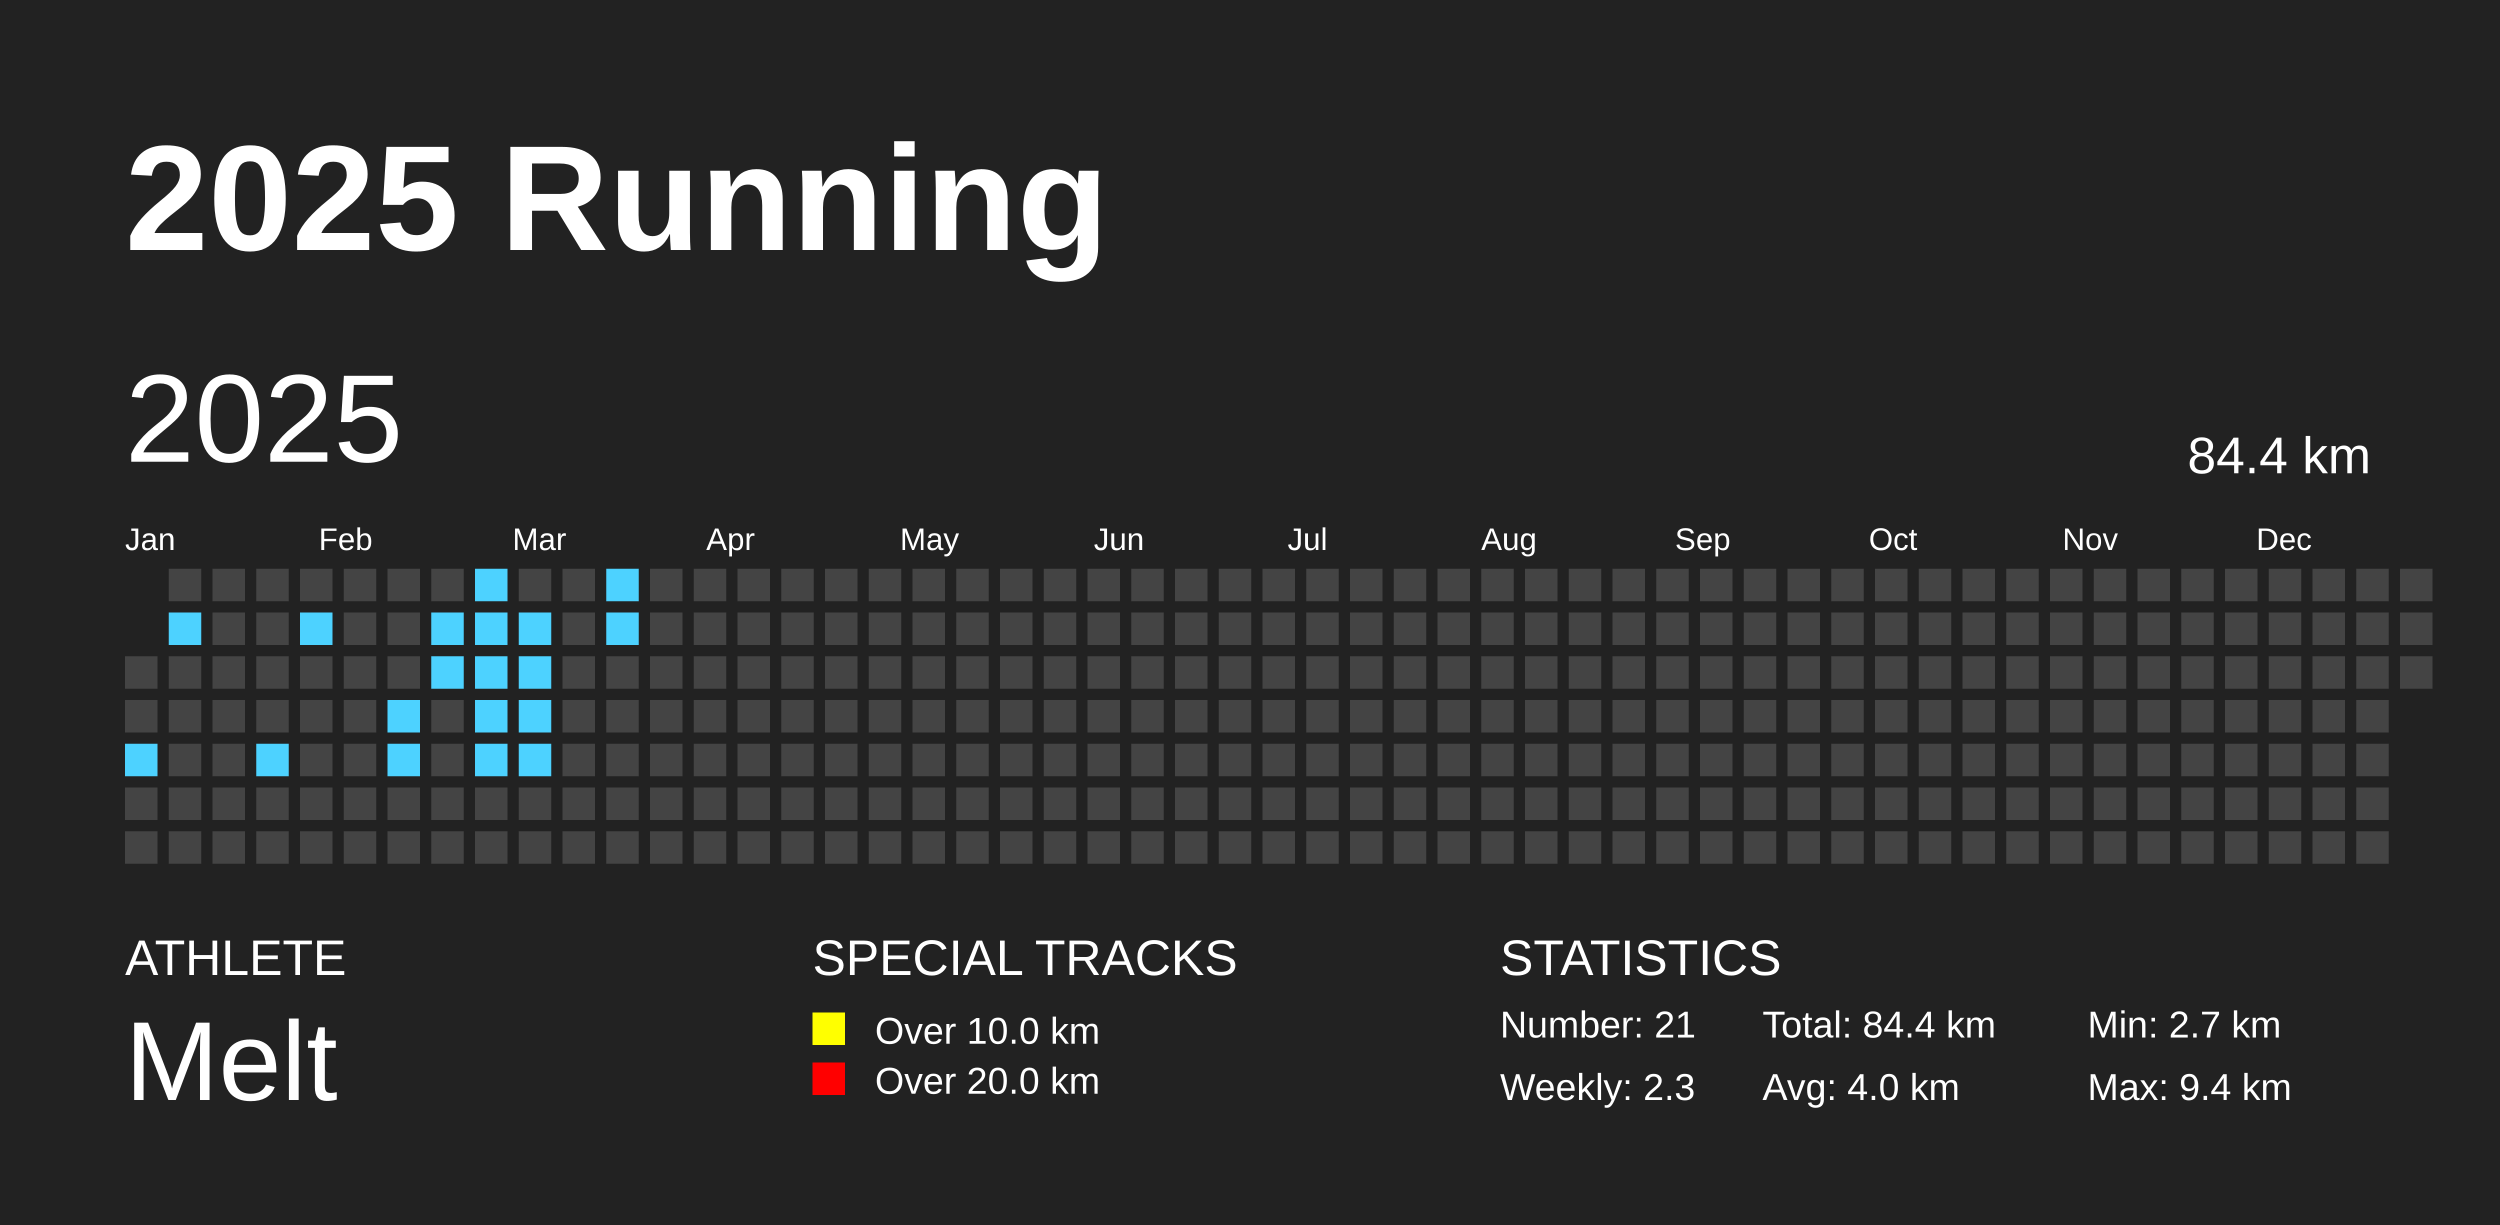
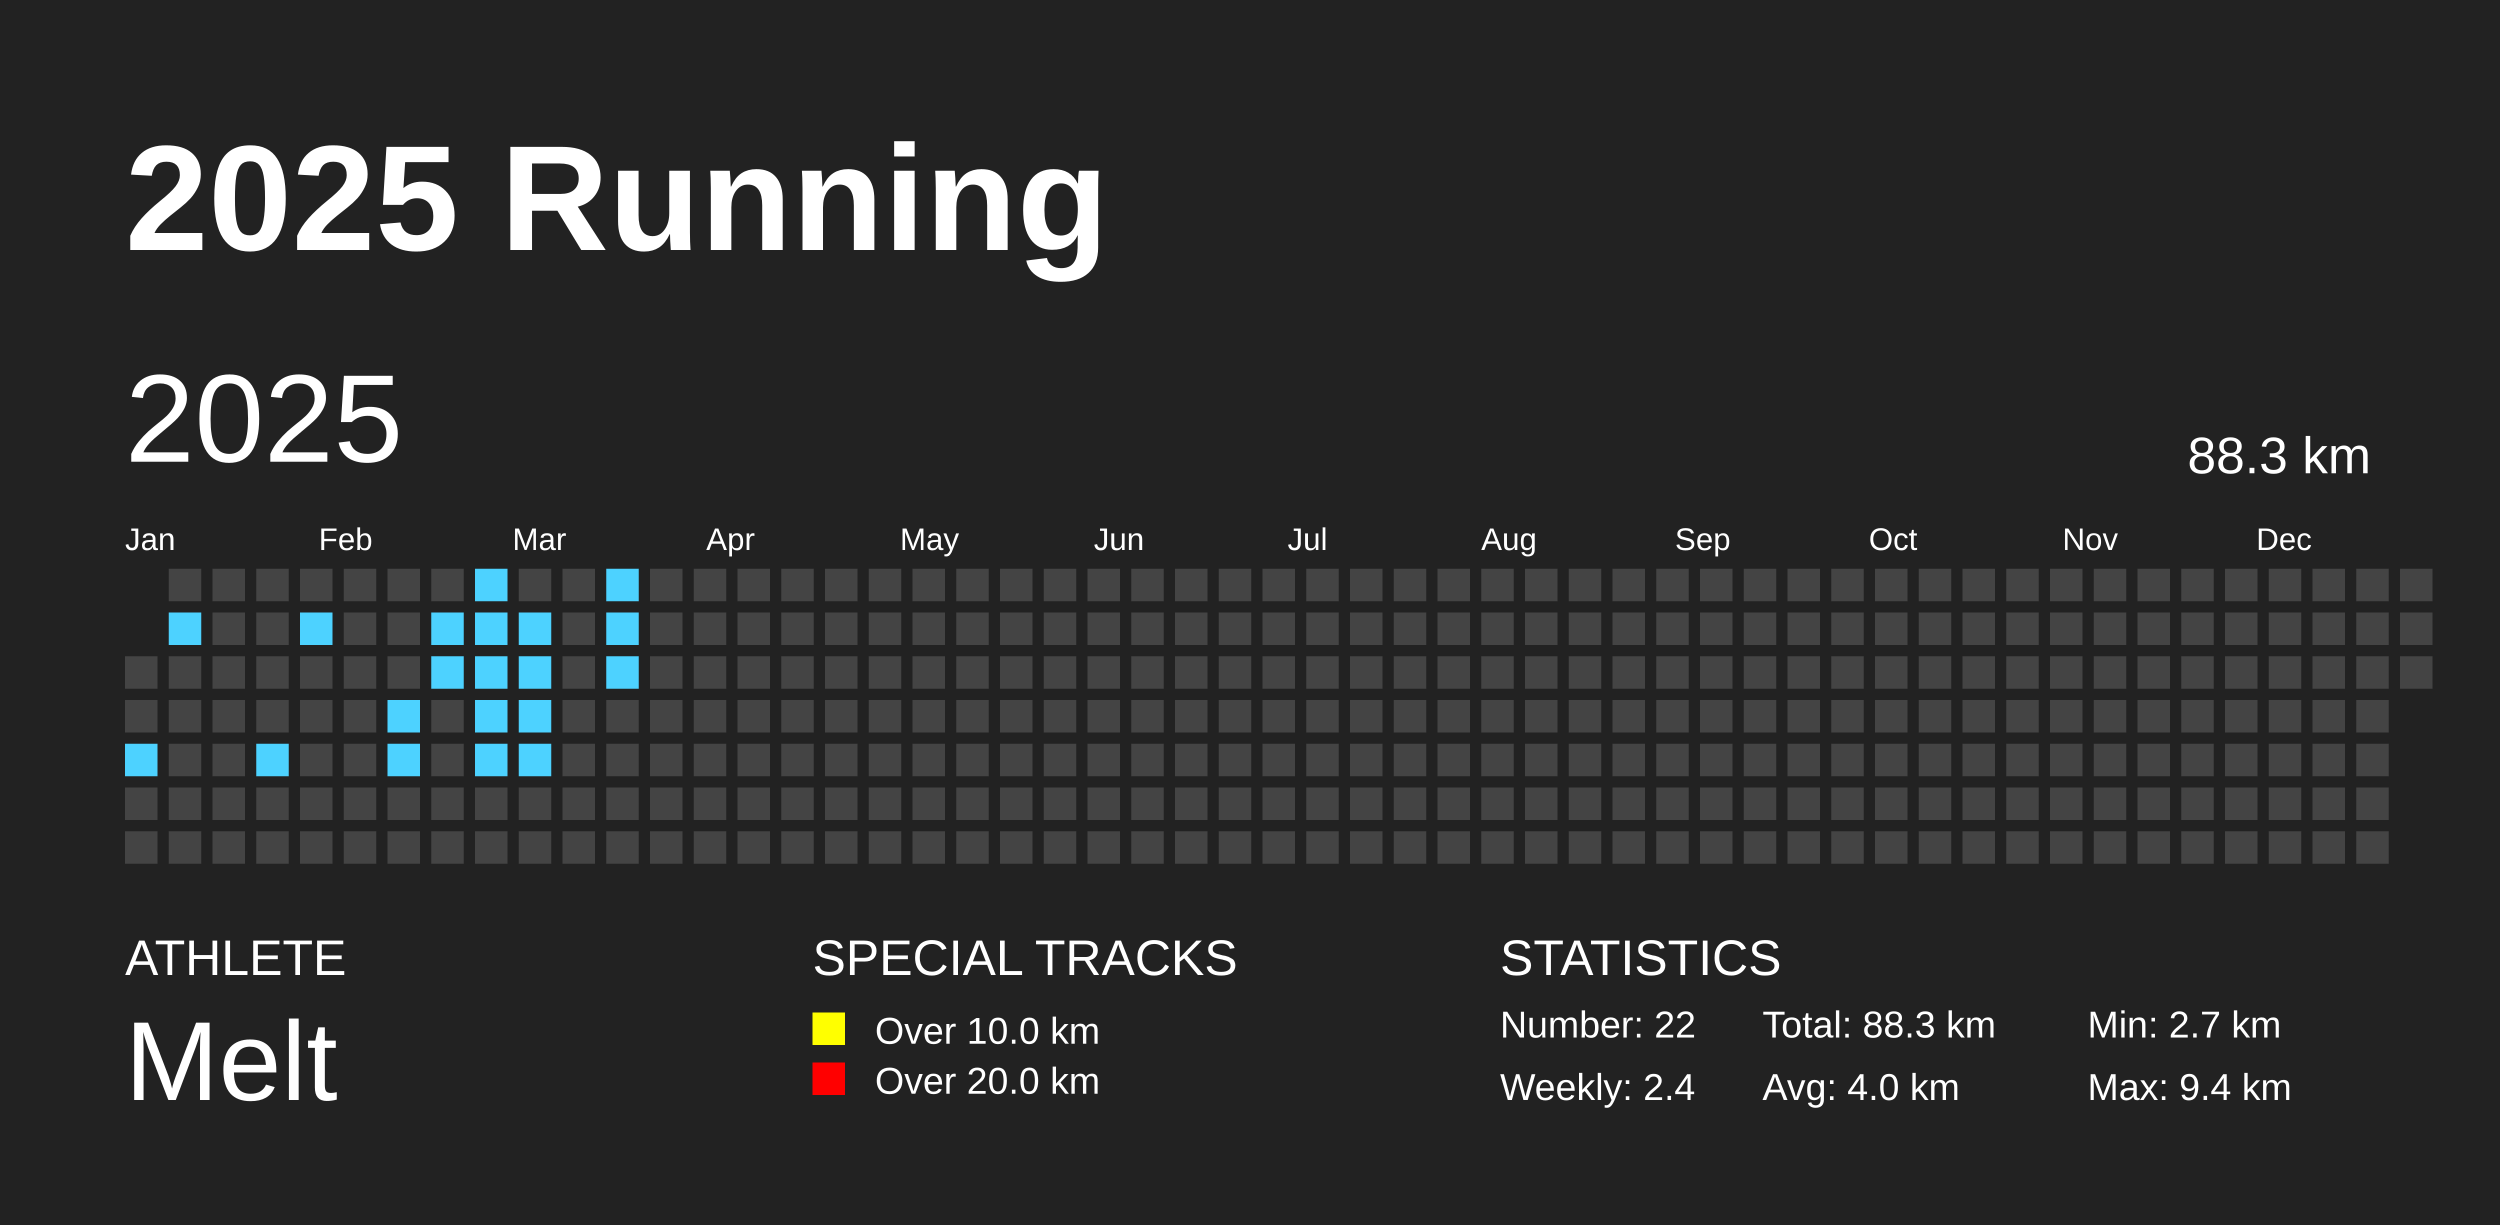
<svg xmlns="http://www.w3.org/2000/svg" baseProfile="full" height="98mm" version="1.1" viewBox="0,0,200,98" width="200mm">
  <defs />
  <rect fill="#222222" height="98" width="200" x="0" y="0" />
  <text fill="#FFFFFF" style="font-size:12px; font-family:Arial; font-weight:bold;" x="10" y="20">2025 Running</text>
  <text fill="#FFFFFF" style="font-size:4px; font-family:Arial" x="10" y="78">ATHLETE</text>
  <text fill="#FFFFFF" style="font-size:9px; font-family:Arial" x="10" y="88">Melt</text>
  <text fill="#FFFFFF" style="font-size:4px; font-family:Arial" x="65" y="78">SPECIAL TRACKS</text>
  <rect fill="yellow" height="2.6" width="2.6" x="65" y="81" />
  <text fill="#FFFFFF" style="font-size:3px; font-family:Arial" x="70" y="83.5">Over 10.0 km</text>
  <rect fill="red" height="2.6" width="2.6" x="65" y="85" />
  <text fill="#FFFFFF" style="font-size:3px; font-family:Arial" x="70" y="87.5">Over 20.0 km</text>
  <text fill="#FFFFFF" style="font-size:4px; font-family:Arial" x="120" y="78">STATISTICS</text>
-   <text fill="#FFFFFF" style="font-size:3px; font-family:Arial" x="120" y="83">Number: 21</text>
-   <text fill="#FFFFFF" style="font-size:3px; font-family:Arial" x="120" y="88">Weekly: 2.3</text>
-   <text fill="#FFFFFF" style="font-size:3px; font-family:Arial" x="141" y="83">Total: 84.4 km</text>
+   <text fill="#FFFFFF" style="font-size:3px; font-family:Arial" x="120" y="83">Number: 22</text>
+   <text fill="#FFFFFF" style="font-size:3px; font-family:Arial" x="120" y="88">Weekly: 2.4</text>
+   <text fill="#FFFFFF" style="font-size:3px; font-family:Arial" x="141" y="83">Total: 88.3 km</text>
  <text fill="#FFFFFF" style="font-size:3px; font-family:Arial" x="141" y="88">Avg: 4.0 km</text>
  <text fill="#FFFFFF" style="font-size:3px; font-family:Arial" x="167" y="83">Min: 2.7 km</text>
  <text fill="#FFFFFF" style="font-size:3px; font-family:Arial" x="167" y="88">Max: 9.4 km</text>
  <text dominant-baseline="hanging" fill="#FFFFFF" style="font-size:10.0px; font-family:Arial;" x="10" y="30">2025</text>
-   <text dominant-baseline="hanging" fill="#FFFFFF" style="font-size:4.125px; font-family:Arial;" x="175" y="35">84.4 km</text>
+   <text dominant-baseline="hanging" fill="#FFFFFF" style="font-size:4.125px; font-family:Arial;" x="175" y="35">88.3 km</text>
  <text fill="#FFFFFF" style="font-size:2.5px; font-family:Arial" x="10.0" y="44">Jan</text>
  <text fill="#FFFFFF" style="font-size:2.5px; font-family:Arial" x="25.5" y="44">Feb</text>
  <text fill="#FFFFFF" style="font-size:2.5px; font-family:Arial" x="41.0" y="44">Mar</text>
  <text fill="#FFFFFF" style="font-size:2.5px; font-family:Arial" x="56.5" y="44">Apr</text>
  <text fill="#FFFFFF" style="font-size:2.5px; font-family:Arial" x="72.0" y="44">May</text>
  <text fill="#FFFFFF" style="font-size:2.5px; font-family:Arial" x="87.5" y="44">Jun</text>
  <text fill="#FFFFFF" style="font-size:2.5px; font-family:Arial" x="103.0" y="44">Jul</text>
  <text fill="#FFFFFF" style="font-size:2.5px; font-family:Arial" x="118.5" y="44">Aug</text>
  <text fill="#FFFFFF" style="font-size:2.5px; font-family:Arial" x="134.0" y="44">Sep</text>
  <text fill="#FFFFFF" style="font-size:2.5px; font-family:Arial" x="149.5" y="44">Oct</text>
  <text fill="#FFFFFF" style="font-size:2.5px; font-family:Arial" x="165.0" y="44">Nov</text>
  <text fill="#FFFFFF" style="font-size:2.5px; font-family:Arial" x="180.5" y="44">Dec</text>
  <rect fill="#444444" height="2.6" width="2.6" x="10.0" y="52.5" />
  <rect fill="#444444" height="2.6" width="2.6" x="10.0" y="56.0" />
  <rect fill="#4DD2FF" height="2.6" width="2.6" x="10.0" y="59.5" />
  <rect fill="#444444" height="2.6" width="2.6" x="10.0" y="63.0" />
  <rect fill="#444444" height="2.6" width="2.6" x="10.0" y="66.5" />
  <rect fill="#444444" height="2.6" width="2.6" x="13.5" y="45.5" />
  <rect fill="#4DD2FF" height="2.6" width="2.6" x="13.5" y="49.0" />
  <rect fill="#444444" height="2.6" width="2.6" x="13.5" y="52.5" />
  <rect fill="#444444" height="2.6" width="2.6" x="13.5" y="56.0" />
  <rect fill="#444444" height="2.6" width="2.6" x="13.5" y="59.5" />
  <rect fill="#444444" height="2.6" width="2.6" x="13.5" y="63.0" />
  <rect fill="#444444" height="2.6" width="2.6" x="13.5" y="66.5" />
  <rect fill="#444444" height="2.6" width="2.6" x="17.0" y="45.5" />
  <rect fill="#444444" height="2.6" width="2.6" x="17.0" y="49.0" />
  <rect fill="#444444" height="2.6" width="2.6" x="17.0" y="52.5" />
  <rect fill="#444444" height="2.6" width="2.6" x="17.0" y="56.0" />
  <rect fill="#444444" height="2.6" width="2.6" x="17.0" y="59.5" />
  <rect fill="#444444" height="2.6" width="2.6" x="17.0" y="63.0" />
  <rect fill="#444444" height="2.6" width="2.6" x="17.0" y="66.5" />
  <rect fill="#444444" height="2.6" width="2.6" x="20.5" y="45.5" />
  <rect fill="#444444" height="2.6" width="2.6" x="20.5" y="49.0" />
  <rect fill="#444444" height="2.6" width="2.6" x="20.5" y="52.5" />
  <rect fill="#444444" height="2.6" width="2.6" x="20.5" y="56.0" />
  <rect fill="#4DD2FF" height="2.6" width="2.6" x="20.5" y="59.5" />
  <rect fill="#444444" height="2.6" width="2.6" x="20.5" y="63.0" />
  <rect fill="#444444" height="2.6" width="2.6" x="20.5" y="66.5" />
  <rect fill="#444444" height="2.6" width="2.6" x="24.0" y="45.5" />
  <rect fill="#4DD2FF" height="2.6" width="2.6" x="24.0" y="49.0" />
  <rect fill="#444444" height="2.6" width="2.6" x="24.0" y="52.5" />
  <rect fill="#444444" height="2.6" width="2.6" x="24.0" y="56.0" />
  <rect fill="#444444" height="2.6" width="2.6" x="24.0" y="59.5" />
  <rect fill="#444444" height="2.6" width="2.6" x="24.0" y="63.0" />
  <rect fill="#444444" height="2.6" width="2.6" x="24.0" y="66.5" />
  <rect fill="#444444" height="2.6" width="2.6" x="27.5" y="45.5" />
  <rect fill="#444444" height="2.6" width="2.6" x="27.5" y="49.0" />
  <rect fill="#444444" height="2.6" width="2.6" x="27.5" y="52.5" />
  <rect fill="#444444" height="2.6" width="2.6" x="27.5" y="56.0" />
  <rect fill="#444444" height="2.6" width="2.6" x="27.5" y="59.5" />
  <rect fill="#444444" height="2.6" width="2.6" x="27.5" y="63.0" />
  <rect fill="#444444" height="2.6" width="2.6" x="27.5" y="66.5" />
  <rect fill="#444444" height="2.6" width="2.6" x="31.0" y="45.5" />
  <rect fill="#444444" height="2.6" width="2.6" x="31.0" y="49.0" />
  <rect fill="#444444" height="2.6" width="2.6" x="31.0" y="52.5" />
  <rect fill="#4DD2FF" height="2.6" width="2.6" x="31.0" y="56.0" />
  <rect fill="#4DD2FF" height="2.6" width="2.6" x="31.0" y="59.5" />
  <rect fill="#444444" height="2.6" width="2.6" x="31.0" y="63.0" />
  <rect fill="#444444" height="2.6" width="2.6" x="31.0" y="66.5" />
  <rect fill="#444444" height="2.6" width="2.6" x="34.5" y="45.5" />
  <rect fill="#4DD2FF" height="2.6" width="2.6" x="34.5" y="49.0" />
  <rect fill="#4DD2FF" height="2.6" width="2.6" x="34.5" y="52.5" />
  <rect fill="#444444" height="2.6" width="2.6" x="34.5" y="56.0" />
  <rect fill="#444444" height="2.6" width="2.6" x="34.5" y="59.5" />
  <rect fill="#444444" height="2.6" width="2.6" x="34.5" y="63.0" />
  <rect fill="#444444" height="2.6" width="2.6" x="34.5" y="66.5" />
  <rect fill="#4DD2FF" height="2.6" width="2.6" x="38.0" y="45.5" />
  <rect fill="#4DD2FF" height="2.6" width="2.6" x="38.0" y="49.0" />
  <rect fill="#4DD2FF" height="2.6" width="2.6" x="38.0" y="52.5" />
  <rect fill="#4DD2FF" height="2.6" width="2.6" x="38.0" y="56.0" />
  <rect fill="#4DD2FF" height="2.6" width="2.6" x="38.0" y="59.5" />
  <rect fill="#444444" height="2.6" width="2.6" x="38.0" y="63.0" />
  <rect fill="#444444" height="2.6" width="2.6" x="38.0" y="66.5" />
  <rect fill="#444444" height="2.6" width="2.6" x="41.5" y="45.5" />
  <rect fill="#4DD2FF" height="2.6" width="2.6" x="41.5" y="49.0" />
  <rect fill="#4DD2FF" height="2.6" width="2.6" x="41.5" y="52.5" />
  <rect fill="#4DD2FF" height="2.6" width="2.6" x="41.5" y="56.0" />
  <rect fill="#4DD2FF" height="2.6" width="2.6" x="41.5" y="59.5" />
  <rect fill="#444444" height="2.6" width="2.6" x="41.5" y="63.0" />
  <rect fill="#444444" height="2.6" width="2.6" x="41.5" y="66.5" />
  <rect fill="#444444" height="2.6" width="2.6" x="45.0" y="45.5" />
  <rect fill="#444444" height="2.6" width="2.6" x="45.0" y="49.0" />
  <rect fill="#444444" height="2.6" width="2.6" x="45.0" y="52.5" />
  <rect fill="#444444" height="2.6" width="2.6" x="45.0" y="56.0" />
  <rect fill="#444444" height="2.6" width="2.6" x="45.0" y="59.5" />
  <rect fill="#444444" height="2.6" width="2.6" x="45.0" y="63.0" />
  <rect fill="#444444" height="2.6" width="2.6" x="45.0" y="66.5" />
  <rect fill="#4DD2FF" height="2.6" width="2.6" x="48.5" y="45.5" />
  <rect fill="#4DD2FF" height="2.6" width="2.6" x="48.5" y="49.0" />
-   <rect fill="#444444" height="2.6" width="2.6" x="48.5" y="52.5" />
+   <rect fill="#4DD2FF" height="2.6" width="2.6" x="48.5" y="52.5" />
  <rect fill="#444444" height="2.6" width="2.6" x="48.5" y="56.0" />
  <rect fill="#444444" height="2.6" width="2.6" x="48.5" y="59.5" />
  <rect fill="#444444" height="2.6" width="2.6" x="48.5" y="63.0" />
  <rect fill="#444444" height="2.6" width="2.6" x="48.5" y="66.5" />
  <rect fill="#444444" height="2.6" width="2.6" x="52.0" y="45.5" />
  <rect fill="#444444" height="2.6" width="2.6" x="52.0" y="49.0" />
  <rect fill="#444444" height="2.6" width="2.6" x="52.0" y="52.5" />
  <rect fill="#444444" height="2.6" width="2.6" x="52.0" y="56.0" />
  <rect fill="#444444" height="2.6" width="2.6" x="52.0" y="59.5" />
  <rect fill="#444444" height="2.6" width="2.6" x="52.0" y="63.0" />
  <rect fill="#444444" height="2.6" width="2.6" x="52.0" y="66.5" />
  <rect fill="#444444" height="2.6" width="2.6" x="55.5" y="45.5" />
  <rect fill="#444444" height="2.6" width="2.6" x="55.5" y="49.0" />
  <rect fill="#444444" height="2.6" width="2.6" x="55.5" y="52.5" />
  <rect fill="#444444" height="2.6" width="2.6" x="55.5" y="56.0" />
  <rect fill="#444444" height="2.6" width="2.6" x="55.5" y="59.5" />
  <rect fill="#444444" height="2.6" width="2.6" x="55.5" y="63.0" />
  <rect fill="#444444" height="2.6" width="2.6" x="55.5" y="66.5" />
  <rect fill="#444444" height="2.6" width="2.6" x="59.0" y="45.5" />
  <rect fill="#444444" height="2.6" width="2.6" x="59.0" y="49.0" />
  <rect fill="#444444" height="2.6" width="2.6" x="59.0" y="52.5" />
  <rect fill="#444444" height="2.6" width="2.6" x="59.0" y="56.0" />
  <rect fill="#444444" height="2.6" width="2.6" x="59.0" y="59.5" />
  <rect fill="#444444" height="2.6" width="2.6" x="59.0" y="63.0" />
  <rect fill="#444444" height="2.6" width="2.6" x="59.0" y="66.5" />
  <rect fill="#444444" height="2.6" width="2.6" x="62.5" y="45.5" />
  <rect fill="#444444" height="2.6" width="2.6" x="62.5" y="49.0" />
  <rect fill="#444444" height="2.6" width="2.6" x="62.5" y="52.5" />
  <rect fill="#444444" height="2.6" width="2.6" x="62.5" y="56.0" />
  <rect fill="#444444" height="2.6" width="2.6" x="62.5" y="59.5" />
  <rect fill="#444444" height="2.6" width="2.6" x="62.5" y="63.0" />
  <rect fill="#444444" height="2.6" width="2.6" x="62.5" y="66.5" />
  <rect fill="#444444" height="2.6" width="2.6" x="66.0" y="45.5" />
  <rect fill="#444444" height="2.6" width="2.6" x="66.0" y="49.0" />
  <rect fill="#444444" height="2.6" width="2.6" x="66.0" y="52.5" />
  <rect fill="#444444" height="2.6" width="2.6" x="66.0" y="56.0" />
  <rect fill="#444444" height="2.6" width="2.6" x="66.0" y="59.5" />
  <rect fill="#444444" height="2.6" width="2.6" x="66.0" y="63.0" />
  <rect fill="#444444" height="2.6" width="2.6" x="66.0" y="66.5" />
  <rect fill="#444444" height="2.6" width="2.6" x="69.5" y="45.5" />
  <rect fill="#444444" height="2.6" width="2.6" x="69.5" y="49.0" />
  <rect fill="#444444" height="2.6" width="2.6" x="69.5" y="52.5" />
  <rect fill="#444444" height="2.6" width="2.6" x="69.5" y="56.0" />
  <rect fill="#444444" height="2.6" width="2.6" x="69.5" y="59.5" />
  <rect fill="#444444" height="2.6" width="2.6" x="69.5" y="63.0" />
  <rect fill="#444444" height="2.6" width="2.6" x="69.5" y="66.5" />
  <rect fill="#444444" height="2.6" width="2.6" x="73.0" y="45.5" />
  <rect fill="#444444" height="2.6" width="2.6" x="73.0" y="49.0" />
  <rect fill="#444444" height="2.6" width="2.6" x="73.0" y="52.5" />
  <rect fill="#444444" height="2.6" width="2.6" x="73.0" y="56.0" />
  <rect fill="#444444" height="2.6" width="2.6" x="73.0" y="59.5" />
  <rect fill="#444444" height="2.6" width="2.6" x="73.0" y="63.0" />
  <rect fill="#444444" height="2.6" width="2.6" x="73.0" y="66.5" />
  <rect fill="#444444" height="2.6" width="2.6" x="76.5" y="45.5" />
  <rect fill="#444444" height="2.6" width="2.6" x="76.5" y="49.0" />
  <rect fill="#444444" height="2.6" width="2.6" x="76.5" y="52.5" />
  <rect fill="#444444" height="2.6" width="2.6" x="76.5" y="56.0" />
  <rect fill="#444444" height="2.6" width="2.6" x="76.5" y="59.5" />
  <rect fill="#444444" height="2.6" width="2.6" x="76.5" y="63.0" />
  <rect fill="#444444" height="2.6" width="2.6" x="76.5" y="66.5" />
  <rect fill="#444444" height="2.6" width="2.6" x="80.0" y="45.5" />
  <rect fill="#444444" height="2.6" width="2.6" x="80.0" y="49.0" />
  <rect fill="#444444" height="2.6" width="2.6" x="80.0" y="52.5" />
  <rect fill="#444444" height="2.6" width="2.6" x="80.0" y="56.0" />
  <rect fill="#444444" height="2.6" width="2.6" x="80.0" y="59.5" />
  <rect fill="#444444" height="2.6" width="2.6" x="80.0" y="63.0" />
  <rect fill="#444444" height="2.6" width="2.6" x="80.0" y="66.5" />
  <rect fill="#444444" height="2.6" width="2.6" x="83.5" y="45.5" />
  <rect fill="#444444" height="2.6" width="2.6" x="83.5" y="49.0" />
  <rect fill="#444444" height="2.6" width="2.6" x="83.5" y="52.5" />
  <rect fill="#444444" height="2.6" width="2.6" x="83.5" y="56.0" />
  <rect fill="#444444" height="2.6" width="2.6" x="83.5" y="59.5" />
  <rect fill="#444444" height="2.6" width="2.6" x="83.5" y="63.0" />
  <rect fill="#444444" height="2.6" width="2.6" x="83.5" y="66.5" />
  <rect fill="#444444" height="2.6" width="2.6" x="87.0" y="45.5" />
  <rect fill="#444444" height="2.6" width="2.6" x="87.0" y="49.0" />
  <rect fill="#444444" height="2.6" width="2.6" x="87.0" y="52.5" />
  <rect fill="#444444" height="2.6" width="2.6" x="87.0" y="56.0" />
  <rect fill="#444444" height="2.6" width="2.6" x="87.0" y="59.5" />
  <rect fill="#444444" height="2.6" width="2.6" x="87.0" y="63.0" />
  <rect fill="#444444" height="2.6" width="2.6" x="87.0" y="66.5" />
  <rect fill="#444444" height="2.6" width="2.6" x="90.5" y="45.5" />
  <rect fill="#444444" height="2.6" width="2.6" x="90.5" y="49.0" />
  <rect fill="#444444" height="2.6" width="2.6" x="90.5" y="52.5" />
  <rect fill="#444444" height="2.6" width="2.6" x="90.5" y="56.0" />
  <rect fill="#444444" height="2.6" width="2.6" x="90.5" y="59.5" />
  <rect fill="#444444" height="2.6" width="2.6" x="90.5" y="63.0" />
  <rect fill="#444444" height="2.6" width="2.6" x="90.5" y="66.5" />
  <rect fill="#444444" height="2.6" width="2.6" x="94.0" y="45.5" />
  <rect fill="#444444" height="2.6" width="2.6" x="94.0" y="49.0" />
  <rect fill="#444444" height="2.6" width="2.6" x="94.0" y="52.5" />
  <rect fill="#444444" height="2.6" width="2.6" x="94.0" y="56.0" />
  <rect fill="#444444" height="2.6" width="2.6" x="94.0" y="59.5" />
  <rect fill="#444444" height="2.6" width="2.6" x="94.0" y="63.0" />
  <rect fill="#444444" height="2.6" width="2.6" x="94.0" y="66.5" />
  <rect fill="#444444" height="2.6" width="2.6" x="97.5" y="45.5" />
  <rect fill="#444444" height="2.6" width="2.6" x="97.5" y="49.0" />
  <rect fill="#444444" height="2.6" width="2.6" x="97.5" y="52.5" />
  <rect fill="#444444" height="2.6" width="2.6" x="97.5" y="56.0" />
  <rect fill="#444444" height="2.6" width="2.6" x="97.5" y="59.5" />
  <rect fill="#444444" height="2.6" width="2.6" x="97.5" y="63.0" />
  <rect fill="#444444" height="2.6" width="2.6" x="97.5" y="66.5" />
  <rect fill="#444444" height="2.6" width="2.6" x="101.0" y="45.5" />
  <rect fill="#444444" height="2.6" width="2.6" x="101.0" y="49.0" />
  <rect fill="#444444" height="2.6" width="2.6" x="101.0" y="52.5" />
  <rect fill="#444444" height="2.6" width="2.6" x="101.0" y="56.0" />
  <rect fill="#444444" height="2.6" width="2.6" x="101.0" y="59.5" />
  <rect fill="#444444" height="2.6" width="2.6" x="101.0" y="63.0" />
  <rect fill="#444444" height="2.6" width="2.6" x="101.0" y="66.5" />
  <rect fill="#444444" height="2.6" width="2.6" x="104.5" y="45.5" />
  <rect fill="#444444" height="2.6" width="2.6" x="104.5" y="49.0" />
  <rect fill="#444444" height="2.6" width="2.6" x="104.5" y="52.5" />
  <rect fill="#444444" height="2.6" width="2.6" x="104.5" y="56.0" />
  <rect fill="#444444" height="2.6" width="2.6" x="104.5" y="59.5" />
  <rect fill="#444444" height="2.6" width="2.6" x="104.5" y="63.0" />
  <rect fill="#444444" height="2.6" width="2.6" x="104.5" y="66.5" />
  <rect fill="#444444" height="2.6" width="2.6" x="108.0" y="45.5" />
  <rect fill="#444444" height="2.6" width="2.6" x="108.0" y="49.0" />
  <rect fill="#444444" height="2.6" width="2.6" x="108.0" y="52.5" />
  <rect fill="#444444" height="2.6" width="2.6" x="108.0" y="56.0" />
  <rect fill="#444444" height="2.6" width="2.6" x="108.0" y="59.5" />
  <rect fill="#444444" height="2.6" width="2.6" x="108.0" y="63.0" />
  <rect fill="#444444" height="2.6" width="2.6" x="108.0" y="66.5" />
  <rect fill="#444444" height="2.6" width="2.6" x="111.5" y="45.5" />
  <rect fill="#444444" height="2.6" width="2.6" x="111.5" y="49.0" />
  <rect fill="#444444" height="2.6" width="2.6" x="111.5" y="52.5" />
  <rect fill="#444444" height="2.6" width="2.6" x="111.5" y="56.0" />
  <rect fill="#444444" height="2.6" width="2.6" x="111.5" y="59.5" />
  <rect fill="#444444" height="2.6" width="2.6" x="111.5" y="63.0" />
  <rect fill="#444444" height="2.6" width="2.6" x="111.5" y="66.5" />
  <rect fill="#444444" height="2.6" width="2.6" x="115.0" y="45.5" />
  <rect fill="#444444" height="2.6" width="2.6" x="115.0" y="49.0" />
  <rect fill="#444444" height="2.6" width="2.6" x="115.0" y="52.5" />
  <rect fill="#444444" height="2.6" width="2.6" x="115.0" y="56.0" />
  <rect fill="#444444" height="2.6" width="2.6" x="115.0" y="59.5" />
  <rect fill="#444444" height="2.6" width="2.6" x="115.0" y="63.0" />
  <rect fill="#444444" height="2.6" width="2.6" x="115.0" y="66.5" />
  <rect fill="#444444" height="2.6" width="2.6" x="118.5" y="45.5" />
  <rect fill="#444444" height="2.6" width="2.6" x="118.5" y="49.0" />
  <rect fill="#444444" height="2.6" width="2.6" x="118.5" y="52.5" />
  <rect fill="#444444" height="2.6" width="2.6" x="118.5" y="56.0" />
  <rect fill="#444444" height="2.6" width="2.6" x="118.5" y="59.5" />
  <rect fill="#444444" height="2.6" width="2.6" x="118.5" y="63.0" />
  <rect fill="#444444" height="2.6" width="2.6" x="118.5" y="66.5" />
  <rect fill="#444444" height="2.6" width="2.6" x="122.0" y="45.5" />
  <rect fill="#444444" height="2.6" width="2.6" x="122.0" y="49.0" />
  <rect fill="#444444" height="2.6" width="2.6" x="122.0" y="52.5" />
  <rect fill="#444444" height="2.6" width="2.6" x="122.0" y="56.0" />
  <rect fill="#444444" height="2.6" width="2.6" x="122.0" y="59.5" />
  <rect fill="#444444" height="2.6" width="2.6" x="122.0" y="63.0" />
  <rect fill="#444444" height="2.6" width="2.6" x="122.0" y="66.5" />
  <rect fill="#444444" height="2.6" width="2.6" x="125.5" y="45.5" />
  <rect fill="#444444" height="2.6" width="2.6" x="125.5" y="49.0" />
  <rect fill="#444444" height="2.6" width="2.6" x="125.5" y="52.5" />
  <rect fill="#444444" height="2.6" width="2.6" x="125.5" y="56.0" />
  <rect fill="#444444" height="2.6" width="2.6" x="125.5" y="59.5" />
  <rect fill="#444444" height="2.6" width="2.6" x="125.5" y="63.0" />
  <rect fill="#444444" height="2.6" width="2.6" x="125.5" y="66.5" />
  <rect fill="#444444" height="2.6" width="2.6" x="129.0" y="45.5" />
  <rect fill="#444444" height="2.6" width="2.6" x="129.0" y="49.0" />
  <rect fill="#444444" height="2.6" width="2.6" x="129.0" y="52.5" />
  <rect fill="#444444" height="2.6" width="2.6" x="129.0" y="56.0" />
  <rect fill="#444444" height="2.6" width="2.6" x="129.0" y="59.5" />
  <rect fill="#444444" height="2.6" width="2.6" x="129.0" y="63.0" />
  <rect fill="#444444" height="2.6" width="2.6" x="129.0" y="66.5" />
  <rect fill="#444444" height="2.6" width="2.6" x="132.5" y="45.5" />
  <rect fill="#444444" height="2.6" width="2.6" x="132.5" y="49.0" />
  <rect fill="#444444" height="2.6" width="2.6" x="132.5" y="52.5" />
  <rect fill="#444444" height="2.6" width="2.6" x="132.5" y="56.0" />
  <rect fill="#444444" height="2.6" width="2.6" x="132.5" y="59.5" />
  <rect fill="#444444" height="2.6" width="2.6" x="132.5" y="63.0" />
  <rect fill="#444444" height="2.6" width="2.6" x="132.5" y="66.5" />
  <rect fill="#444444" height="2.6" width="2.6" x="136.0" y="45.5" />
  <rect fill="#444444" height="2.6" width="2.6" x="136.0" y="49.0" />
  <rect fill="#444444" height="2.6" width="2.6" x="136.0" y="52.5" />
  <rect fill="#444444" height="2.6" width="2.6" x="136.0" y="56.0" />
  <rect fill="#444444" height="2.6" width="2.6" x="136.0" y="59.5" />
  <rect fill="#444444" height="2.6" width="2.6" x="136.0" y="63.0" />
  <rect fill="#444444" height="2.6" width="2.6" x="136.0" y="66.5" />
  <rect fill="#444444" height="2.6" width="2.6" x="139.5" y="45.5" />
  <rect fill="#444444" height="2.6" width="2.6" x="139.5" y="49.0" />
  <rect fill="#444444" height="2.6" width="2.6" x="139.5" y="52.5" />
  <rect fill="#444444" height="2.6" width="2.6" x="139.5" y="56.0" />
  <rect fill="#444444" height="2.6" width="2.6" x="139.5" y="59.5" />
  <rect fill="#444444" height="2.6" width="2.6" x="139.5" y="63.0" />
  <rect fill="#444444" height="2.6" width="2.6" x="139.5" y="66.5" />
  <rect fill="#444444" height="2.6" width="2.6" x="143.0" y="45.5" />
  <rect fill="#444444" height="2.6" width="2.6" x="143.0" y="49.0" />
  <rect fill="#444444" height="2.6" width="2.6" x="143.0" y="52.5" />
  <rect fill="#444444" height="2.6" width="2.6" x="143.0" y="56.0" />
  <rect fill="#444444" height="2.6" width="2.6" x="143.0" y="59.5" />
  <rect fill="#444444" height="2.6" width="2.6" x="143.0" y="63.0" />
  <rect fill="#444444" height="2.6" width="2.6" x="143.0" y="66.5" />
  <rect fill="#444444" height="2.6" width="2.6" x="146.5" y="45.5" />
  <rect fill="#444444" height="2.6" width="2.6" x="146.5" y="49.0" />
  <rect fill="#444444" height="2.6" width="2.6" x="146.5" y="52.5" />
  <rect fill="#444444" height="2.6" width="2.6" x="146.5" y="56.0" />
  <rect fill="#444444" height="2.6" width="2.6" x="146.5" y="59.5" />
  <rect fill="#444444" height="2.6" width="2.6" x="146.5" y="63.0" />
  <rect fill="#444444" height="2.6" width="2.6" x="146.5" y="66.5" />
  <rect fill="#444444" height="2.6" width="2.6" x="150.0" y="45.5" />
  <rect fill="#444444" height="2.6" width="2.6" x="150.0" y="49.0" />
  <rect fill="#444444" height="2.6" width="2.6" x="150.0" y="52.5" />
  <rect fill="#444444" height="2.6" width="2.6" x="150.0" y="56.0" />
  <rect fill="#444444" height="2.6" width="2.6" x="150.0" y="59.5" />
  <rect fill="#444444" height="2.6" width="2.6" x="150.0" y="63.0" />
  <rect fill="#444444" height="2.6" width="2.6" x="150.0" y="66.5" />
  <rect fill="#444444" height="2.6" width="2.6" x="153.5" y="45.5" />
  <rect fill="#444444" height="2.6" width="2.6" x="153.5" y="49.0" />
  <rect fill="#444444" height="2.6" width="2.6" x="153.5" y="52.5" />
  <rect fill="#444444" height="2.6" width="2.6" x="153.5" y="56.0" />
  <rect fill="#444444" height="2.6" width="2.6" x="153.5" y="59.5" />
  <rect fill="#444444" height="2.6" width="2.6" x="153.5" y="63.0" />
  <rect fill="#444444" height="2.6" width="2.6" x="153.5" y="66.5" />
  <rect fill="#444444" height="2.6" width="2.6" x="157.0" y="45.5" />
  <rect fill="#444444" height="2.6" width="2.6" x="157.0" y="49.0" />
  <rect fill="#444444" height="2.6" width="2.6" x="157.0" y="52.5" />
  <rect fill="#444444" height="2.6" width="2.6" x="157.0" y="56.0" />
  <rect fill="#444444" height="2.6" width="2.6" x="157.0" y="59.5" />
  <rect fill="#444444" height="2.6" width="2.6" x="157.0" y="63.0" />
  <rect fill="#444444" height="2.6" width="2.6" x="157.0" y="66.5" />
  <rect fill="#444444" height="2.6" width="2.6" x="160.5" y="45.5" />
  <rect fill="#444444" height="2.6" width="2.6" x="160.5" y="49.0" />
  <rect fill="#444444" height="2.6" width="2.6" x="160.5" y="52.5" />
  <rect fill="#444444" height="2.6" width="2.6" x="160.5" y="56.0" />
  <rect fill="#444444" height="2.6" width="2.6" x="160.5" y="59.5" />
  <rect fill="#444444" height="2.6" width="2.6" x="160.5" y="63.0" />
  <rect fill="#444444" height="2.6" width="2.6" x="160.5" y="66.5" />
  <rect fill="#444444" height="2.6" width="2.6" x="164.0" y="45.5" />
  <rect fill="#444444" height="2.6" width="2.6" x="164.0" y="49.0" />
  <rect fill="#444444" height="2.6" width="2.6" x="164.0" y="52.5" />
  <rect fill="#444444" height="2.6" width="2.6" x="164.0" y="56.0" />
  <rect fill="#444444" height="2.6" width="2.6" x="164.0" y="59.5" />
  <rect fill="#444444" height="2.6" width="2.6" x="164.0" y="63.0" />
  <rect fill="#444444" height="2.6" width="2.6" x="164.0" y="66.5" />
  <rect fill="#444444" height="2.6" width="2.6" x="167.5" y="45.5" />
  <rect fill="#444444" height="2.6" width="2.6" x="167.5" y="49.0" />
  <rect fill="#444444" height="2.6" width="2.6" x="167.5" y="52.5" />
  <rect fill="#444444" height="2.6" width="2.6" x="167.5" y="56.0" />
  <rect fill="#444444" height="2.6" width="2.6" x="167.5" y="59.5" />
  <rect fill="#444444" height="2.6" width="2.6" x="167.5" y="63.0" />
  <rect fill="#444444" height="2.6" width="2.6" x="167.5" y="66.5" />
  <rect fill="#444444" height="2.6" width="2.6" x="171.0" y="45.5" />
  <rect fill="#444444" height="2.6" width="2.6" x="171.0" y="49.0" />
  <rect fill="#444444" height="2.6" width="2.6" x="171.0" y="52.5" />
  <rect fill="#444444" height="2.6" width="2.6" x="171.0" y="56.0" />
  <rect fill="#444444" height="2.6" width="2.6" x="171.0" y="59.5" />
  <rect fill="#444444" height="2.6" width="2.6" x="171.0" y="63.0" />
  <rect fill="#444444" height="2.6" width="2.6" x="171.0" y="66.5" />
  <rect fill="#444444" height="2.6" width="2.6" x="174.5" y="45.5" />
  <rect fill="#444444" height="2.6" width="2.6" x="174.5" y="49.0" />
  <rect fill="#444444" height="2.6" width="2.6" x="174.5" y="52.5" />
  <rect fill="#444444" height="2.6" width="2.6" x="174.5" y="56.0" />
  <rect fill="#444444" height="2.6" width="2.6" x="174.5" y="59.5" />
  <rect fill="#444444" height="2.6" width="2.6" x="174.5" y="63.0" />
  <rect fill="#444444" height="2.6" width="2.6" x="174.5" y="66.5" />
  <rect fill="#444444" height="2.6" width="2.6" x="178.0" y="45.5" />
  <rect fill="#444444" height="2.6" width="2.6" x="178.0" y="49.0" />
  <rect fill="#444444" height="2.6" width="2.6" x="178.0" y="52.5" />
  <rect fill="#444444" height="2.6" width="2.6" x="178.0" y="56.0" />
  <rect fill="#444444" height="2.6" width="2.6" x="178.0" y="59.5" />
  <rect fill="#444444" height="2.6" width="2.6" x="178.0" y="63.0" />
  <rect fill="#444444" height="2.6" width="2.6" x="178.0" y="66.5" />
  <rect fill="#444444" height="2.6" width="2.6" x="181.5" y="45.5" />
  <rect fill="#444444" height="2.6" width="2.6" x="181.5" y="49.0" />
  <rect fill="#444444" height="2.6" width="2.6" x="181.5" y="52.5" />
  <rect fill="#444444" height="2.6" width="2.6" x="181.5" y="56.0" />
  <rect fill="#444444" height="2.6" width="2.6" x="181.5" y="59.5" />
  <rect fill="#444444" height="2.6" width="2.6" x="181.5" y="63.0" />
  <rect fill="#444444" height="2.6" width="2.6" x="181.5" y="66.5" />
  <rect fill="#444444" height="2.6" width="2.6" x="185.0" y="45.5" />
  <rect fill="#444444" height="2.6" width="2.6" x="185.0" y="49.0" />
  <rect fill="#444444" height="2.6" width="2.6" x="185.0" y="52.5" />
  <rect fill="#444444" height="2.6" width="2.6" x="185.0" y="56.0" />
  <rect fill="#444444" height="2.6" width="2.6" x="185.0" y="59.5" />
  <rect fill="#444444" height="2.6" width="2.6" x="185.0" y="63.0" />
  <rect fill="#444444" height="2.6" width="2.6" x="185.0" y="66.5" />
  <rect fill="#444444" height="2.6" width="2.6" x="188.5" y="45.5" />
  <rect fill="#444444" height="2.6" width="2.6" x="188.5" y="49.0" />
  <rect fill="#444444" height="2.6" width="2.6" x="188.5" y="52.5" />
  <rect fill="#444444" height="2.6" width="2.6" x="188.5" y="56.0" />
  <rect fill="#444444" height="2.6" width="2.6" x="188.5" y="59.5" />
  <rect fill="#444444" height="2.6" width="2.6" x="188.5" y="63.0" />
  <rect fill="#444444" height="2.6" width="2.6" x="188.5" y="66.5" />
  <rect fill="#444444" height="2.6" width="2.6" x="192.0" y="45.5" />
  <rect fill="#444444" height="2.6" width="2.6" x="192.0" y="49.0" />
  <rect fill="#444444" height="2.6" width="2.6" x="192.0" y="52.5" />
</svg>
